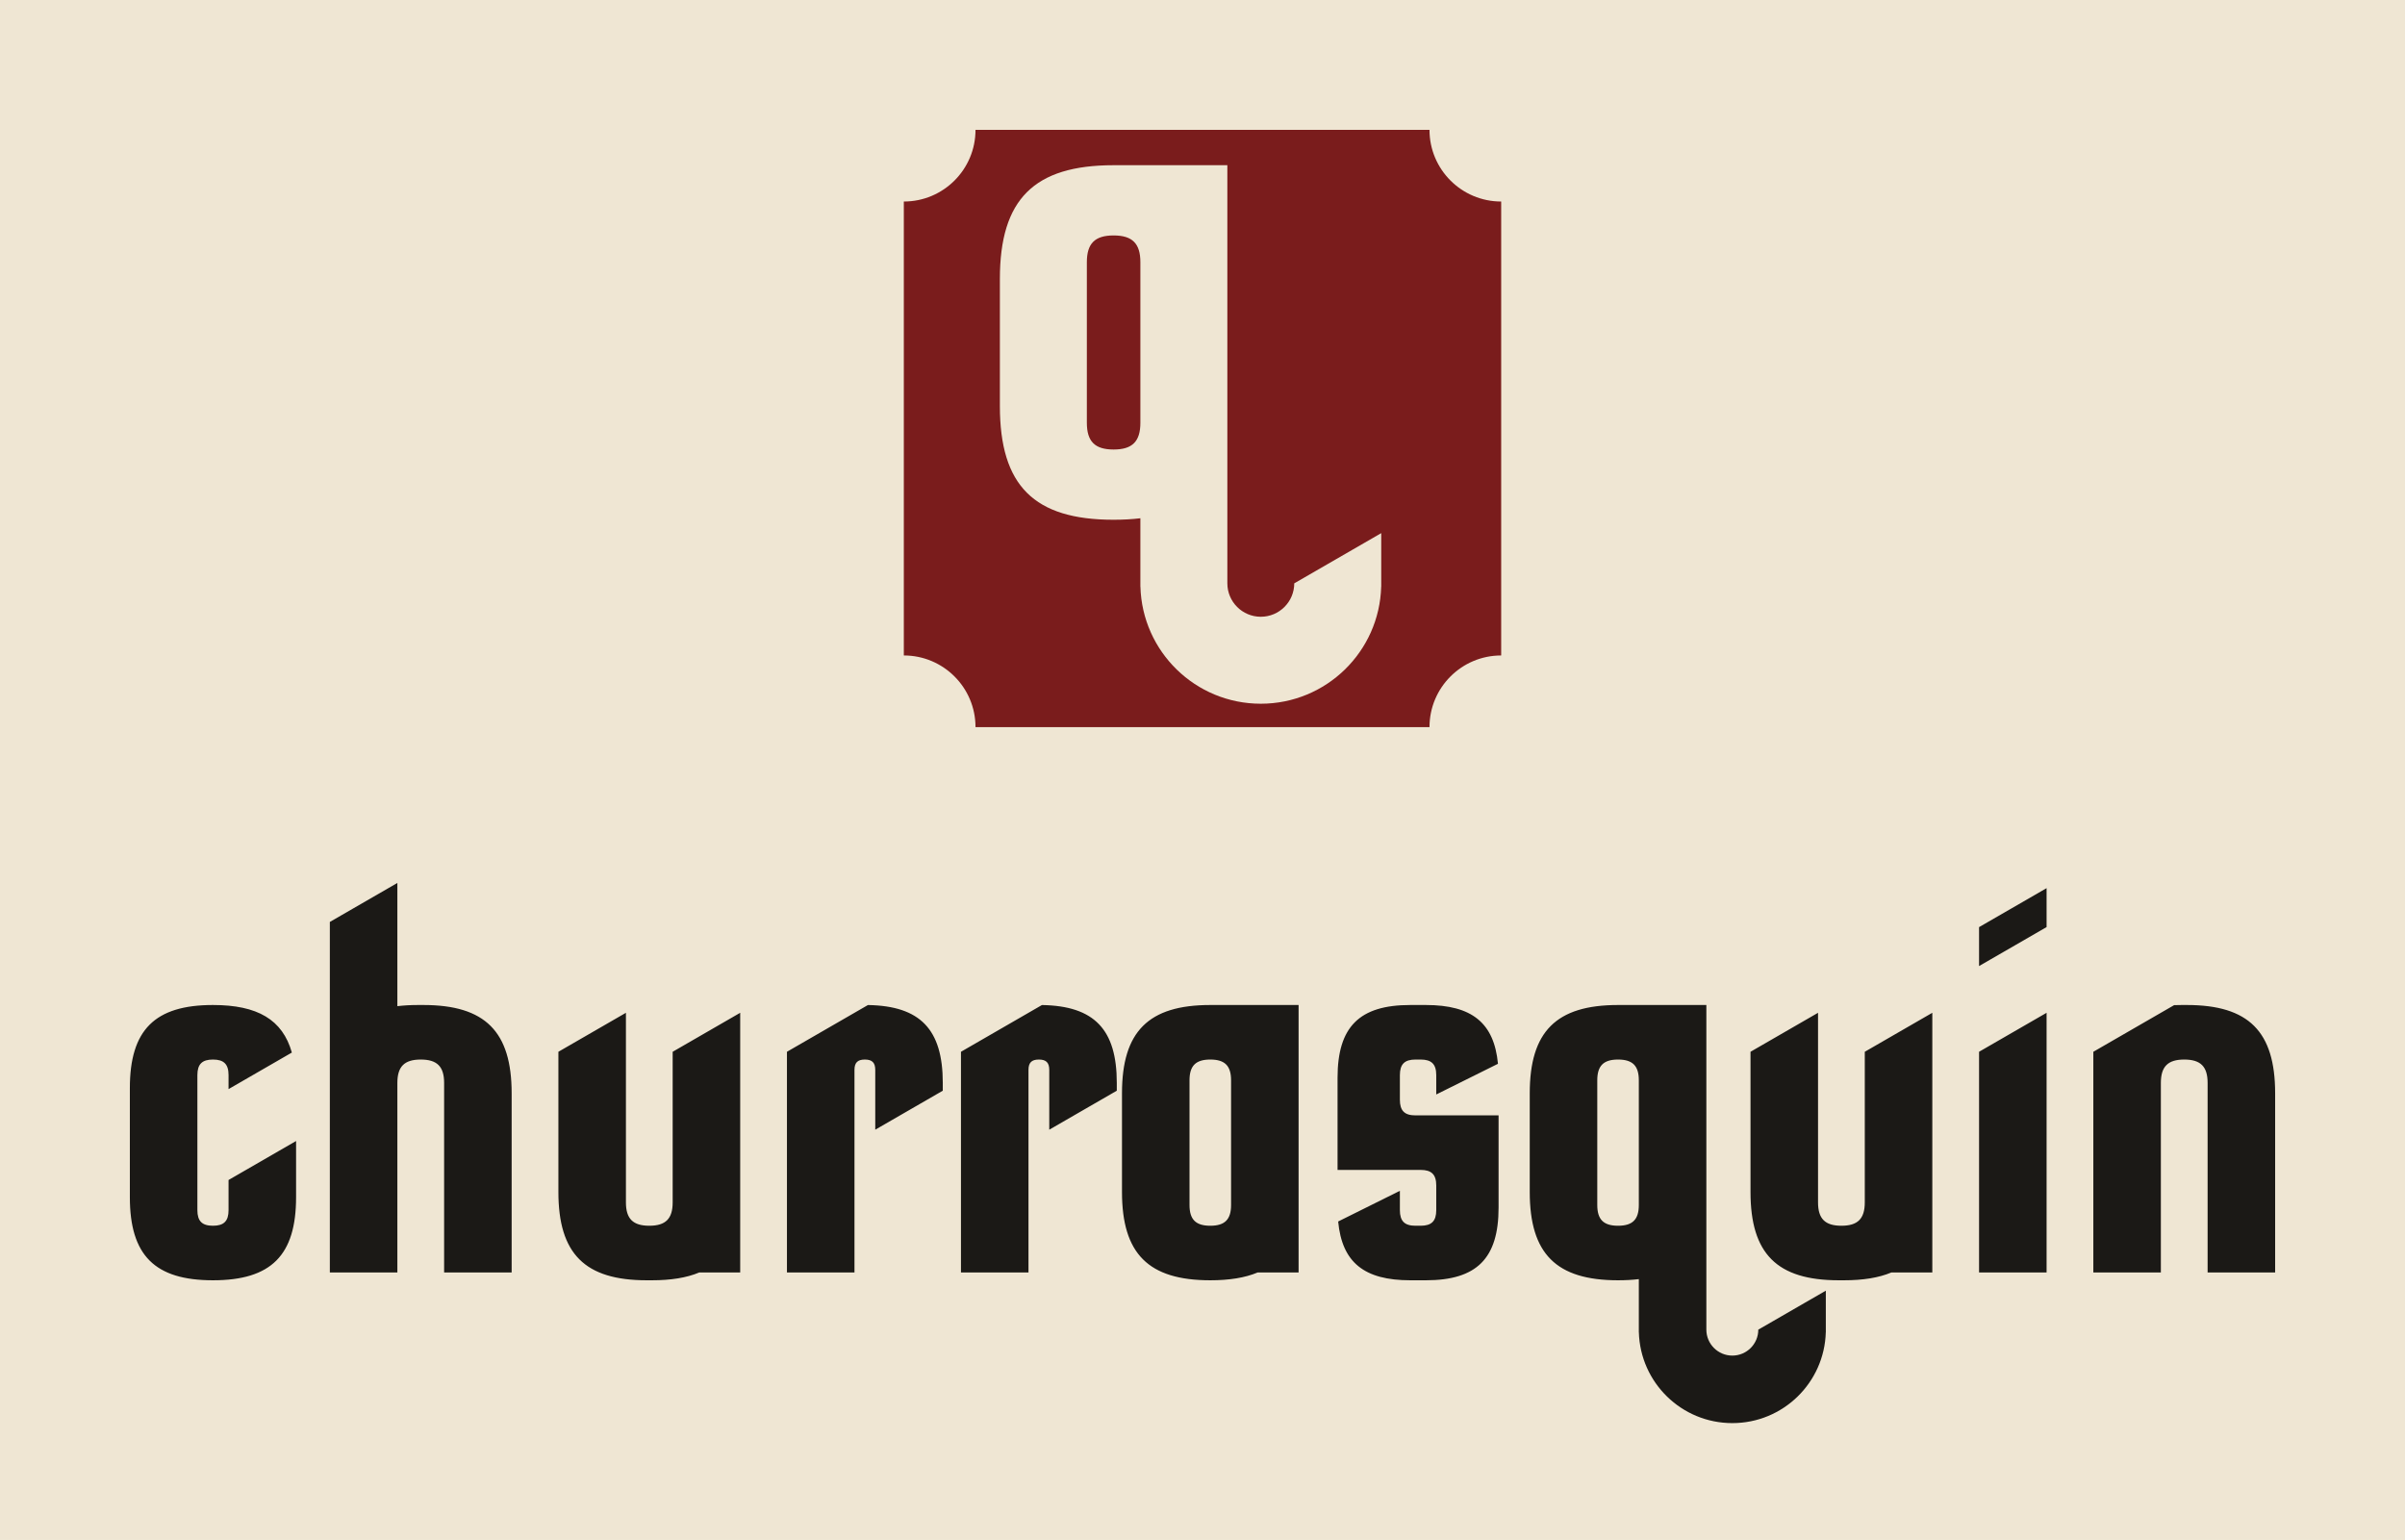
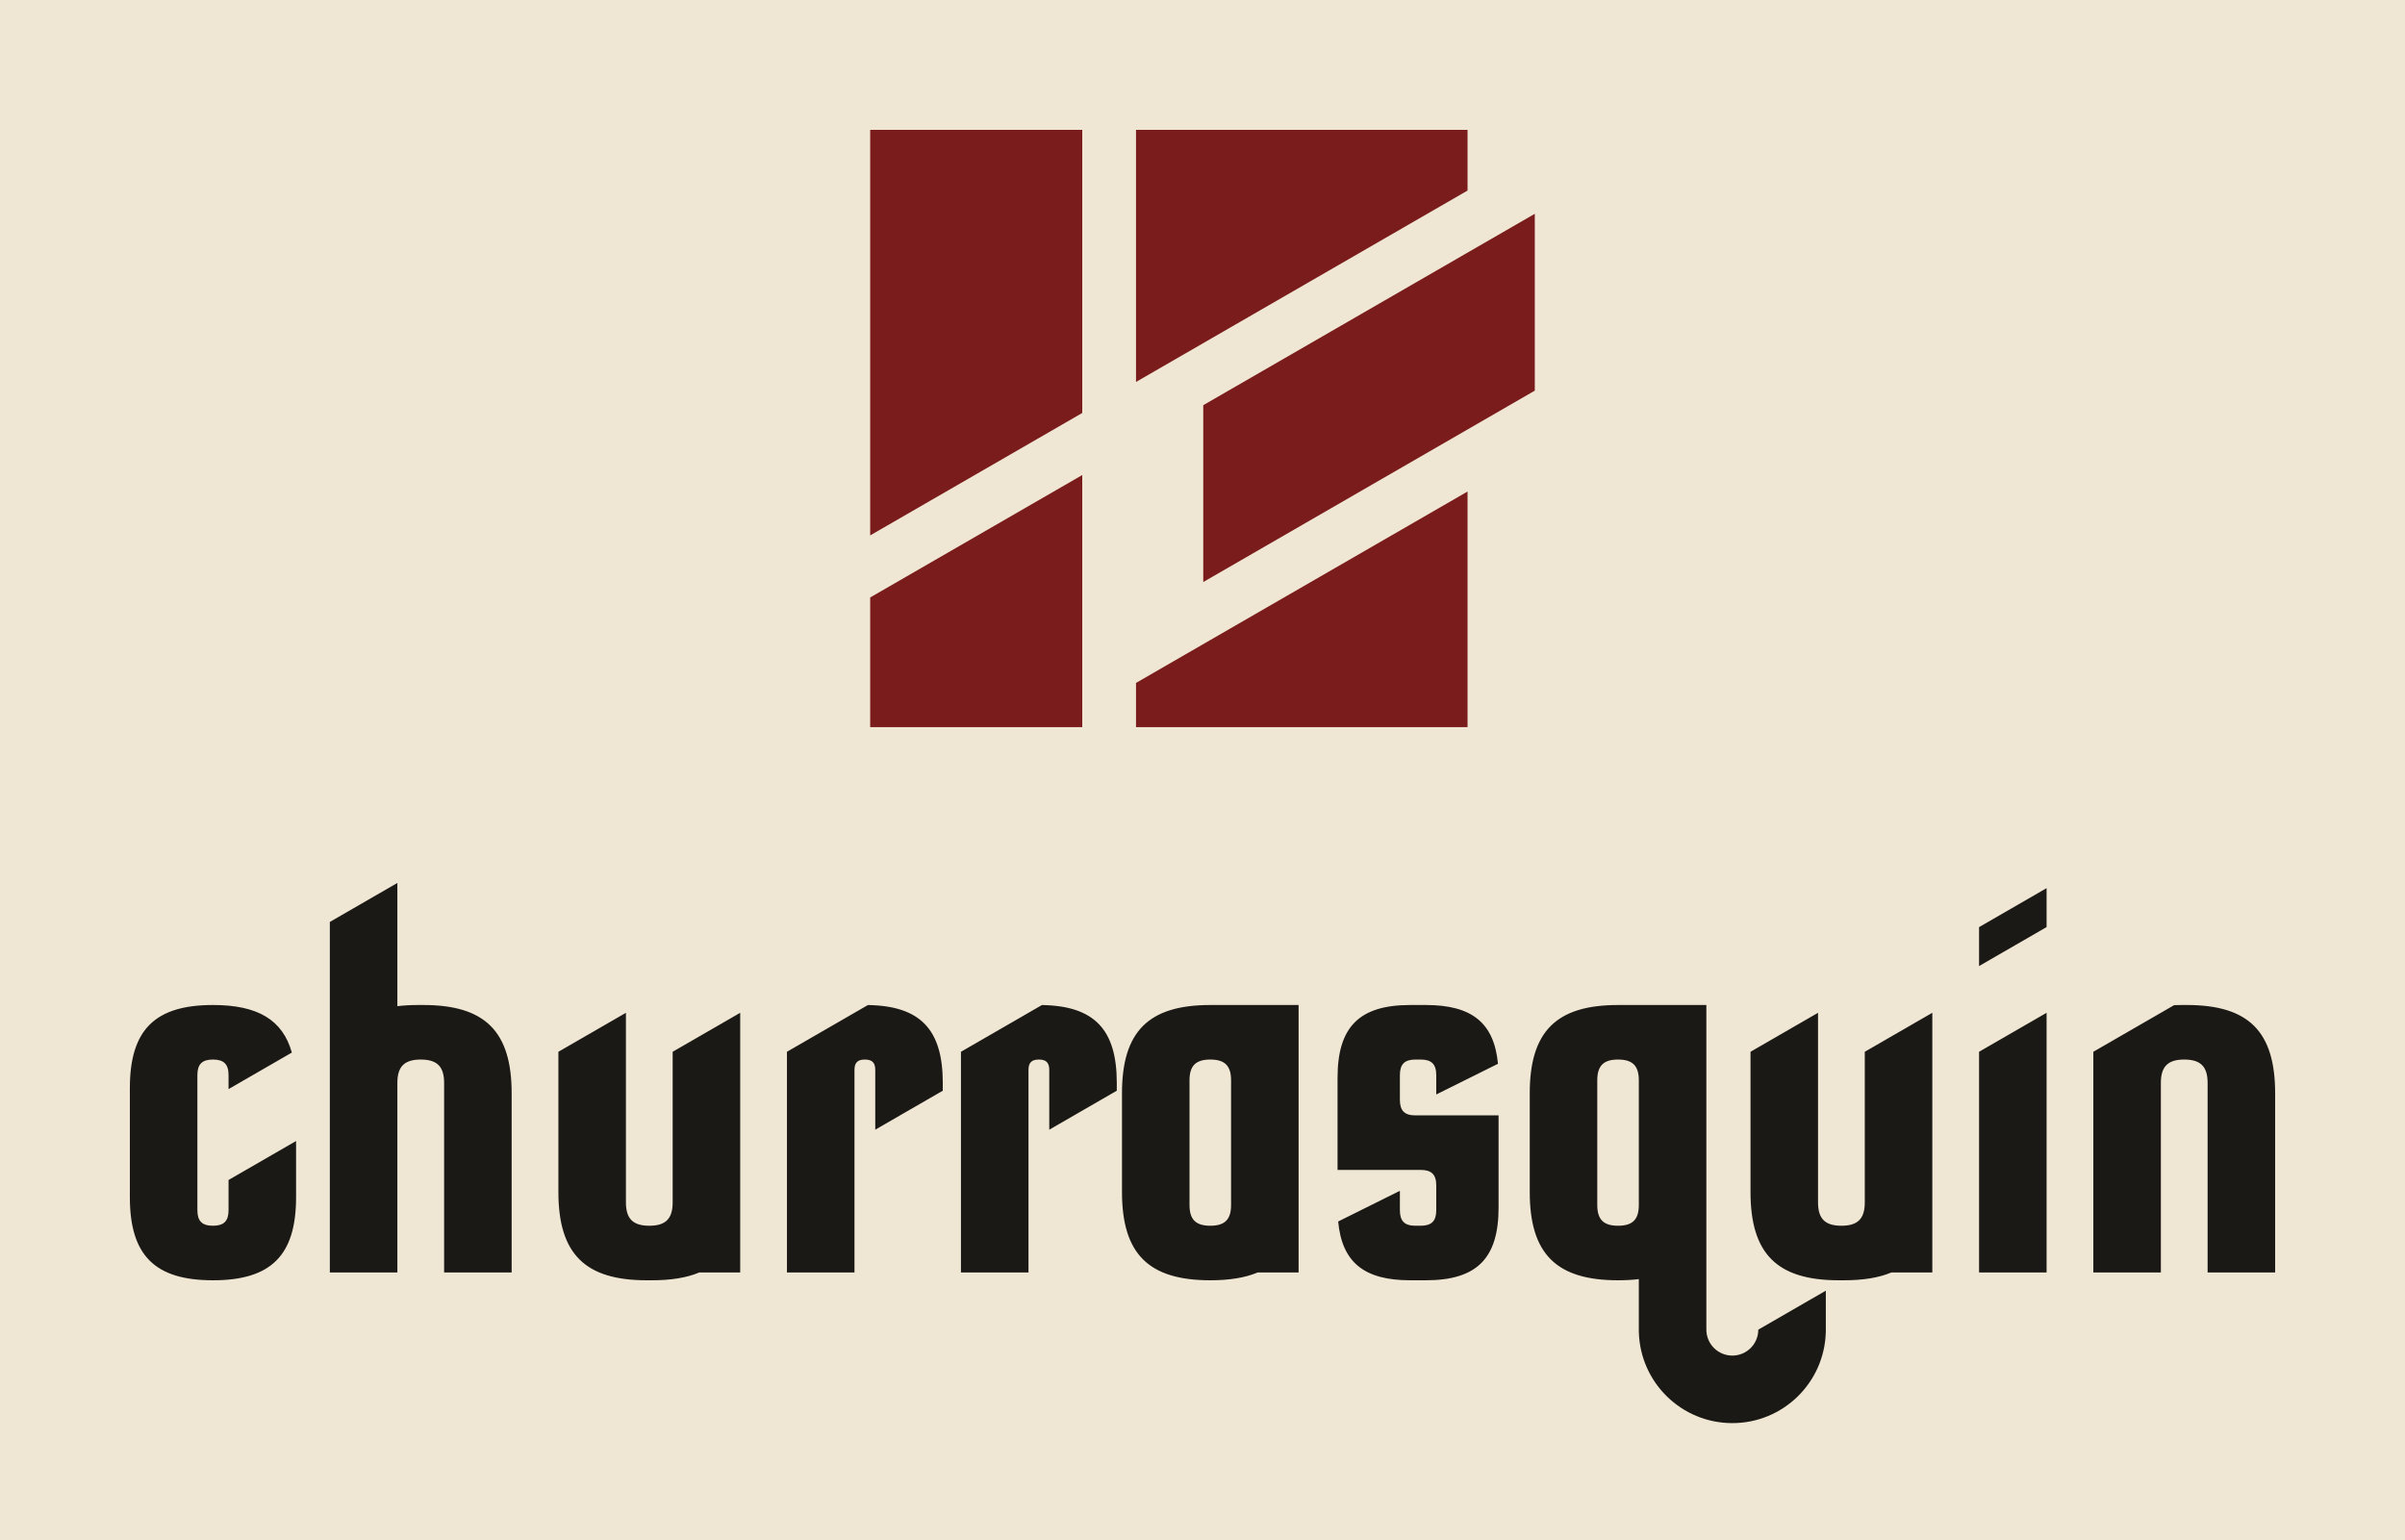
<svg xmlns="http://www.w3.org/2000/svg" viewBox="-50 -490 926 593">
  <rect x="-50" y="-490" width="926" height="593" fill="#EFE6D3" />
-   <g transform="translate(298,-440) scale(1.15)">
-     <path d="M0,24c13.255,0 24,-10.745 24,-24h152c0,13.255 10.745,24 24,24v152c-13.255,0 -24,10.745 -24,24h-152c0,-13.255 -10.745,-24 -24,-24z" fill="#7A1C1C" />
-     <path d="M70.24,130.56c-26.656,0 -38.08,-11.424 -38.08,-38.08v-42.56c0,-26.656 11.424,-38.08 38.08,-38.08h38.08v140c0,6.186 5.014,11.2 11.2,11.2c6.186,0 11.2,-5.014 11.2,-11.2h0.022l29.098,-16.8v17.92h-0.015c-0.593,21.75 -18.411,39.2 -40.305,39.2c-21.894,0 -39.712,-17.45 -40.305,-39.2h-0.015v-22.902c-2.771,0.337 -5.755,0.502 -8.96,0.502zM61.28,44.32v53.76c0,6.272 2.688,8.96 8.96,8.96c6.272,0 8.96,-2.688 8.96,-8.96v-53.76c0,-6.272 -2.688,-8.96 -8.96,-8.96c-6.272,0 -8.96,2.688 -8.96,8.96z" fill="#EFE6D3" />
+   <g transform="translate(285.05,-440) scale(1.15)">
+     <path d="M0,0h71l0,94.804l-71,40.992zM71,115.588v84.412l-71,0l0,-43.42zM89,0h111l0,20.326l-111,64.086zM200,200h-111l0,-14.804l111,-64.086z" fill="#7A1C1C" />
+     <path d="M111.517,151.412l111,-64.086v-59.215l-111,64.086z" fill="#7A1C1C" />
  </g>
  <path transform="translate(0,0)" d="M32,-103c17.146,0 26.792,5.625 30.374,18.309l-24.374,14.072v-5.381c0,-4.2 -1.8,-6 -6,-6c-4.2,0 -6,1.8 -6,6v52c0,4.2 1.8,6 6,6c4.2,0 6,-1.8 6,-6l0,-11.619l26,-15.011v21.63c0,22.4 -9.6,32 -32,32c-22.4,0 -32,-9.6 -32,-32v-42c0,-22.4 9.6,-32 32,-32zM111,-103h2c23.8,0 34,10.2 34,34v69l-26,0v-73c0,-6.3 -2.7,-9 -9,-9c-6.3,0 -9,2.7 -9,9l0,73l-26,0v-134.989l26,-15.011l0,47.448c2.474,-0.301 5.139,-0.448 8,-0.448zM201,3h-2c-23.8,0 -34,-10.2 -34,-34v-53.989l26,-15.011v73c0,6.3 2.7,9 9,9c6.3,0 9,-2.7 9,-9l0,-57.989l26,-15.011v100l-15.785,0c-4.849,2.033 -10.887,3 -18.215,3zM313,-73v3l-26,15.011v-23.011c0,-2.8 -1.2,-4 -4,-4c-2.8,0 -4,1.2 -4,4v78l-26,0v-84.989l31.179,-18.001c20.158,0.335 28.821,9.388 28.821,29.99zM380,-73v3l-26,15.011v-23.011c0,-2.8 -1.2,-4 -4,-4c-2.8,0 -4,1.2 -4,4v78l-26,0v-84.989l31.179,-18.001c20.158,0.335 28.821,9.388 28.821,29.99zM416,3c-23.8,0 -34,-10.2 -34,-34v-38c0,-23.8 10.2,-34 34,-34h34v103l-15.785,0c-4.849,2.033 -10.887,3 -18.215,3zM408,-74v48c0,5.6 2.4,8 8,8c5.6,0 8,-2.4 8,-8v-48c0,-5.6 -2.4,-8 -8,-8c-5.6,0 -8,2.4 -8,8zM493,-103h6c17.709,0 26.275,6.857 27.763,22.637l-23.763,11.814v-7.451c0,-4.2 -1.8,-6 -6,-6h-2c-4.2,0 -6,1.8 -6,6v9.5c0,4.2 1.8,6 6,6l32,0v35.5c0,19.6 -8.4,28 -28,28h-6c-17.709,0 -26.275,-6.857 -27.763,-22.637l23.763,-11.814v7.451c0,4.2 1.8,6 6,6h2c4.2,0 6,-1.8 6,-6v-9.5c0,-4.2 -1.8,-6 -6,-6l-32,0v-35.5c0,-19.6 8.4,-28 28,-28zM573,3c-23.8,0 -34,-10.2 -34,-34v-38c0,-23.8 10.2,-34 34,-34h34v125c0,5.523 4.477,10 10,10c5.523,0 10,-4.477 10,-10l0.019,0l25.981,-15v16l-0.014,0c-0.53,19.42 -16.439,35 -35.986,35c-19.548,0 -35.457,-15.58 -35.986,-35h-0.014v-20.448c-2.474,0.301 -5.139,0.448 -8,0.448zM565,-74v48c0,5.6 2.4,8 8,8c5.6,0 8,-2.4 8,-8v-48c0,-5.6 -2.4,-8 -8,-8c-5.6,0 -8,2.4 -8,8zM660,3h-2c-23.8,0 -34,-10.2 -34,-34v-53.989l26,-15.011v73c0,6.3 2.7,9 9,9c6.3,0 9,-2.7 9,-9v-57.989l26,-15.011v100l-15.785,0c-4.849,2.033 -10.887,3 -18.215,3zM712,0v-84.989l26,-15.011v100zM712,-132.989l26,-15.011v14.989l-26,15.011zM790,-103h2c23.8,0 34,10.2 34,34v69l-26,0v-73c0,-6.3 -2.7,-9 -9,-9c-6.3,0 -9,2.7 -9,9v73l-26,0v-84.989l31.104,-17.958c0.942,-0.035 1.907,-0.053 2.896,-0.053z" fill="#1B1916" />
</svg>
